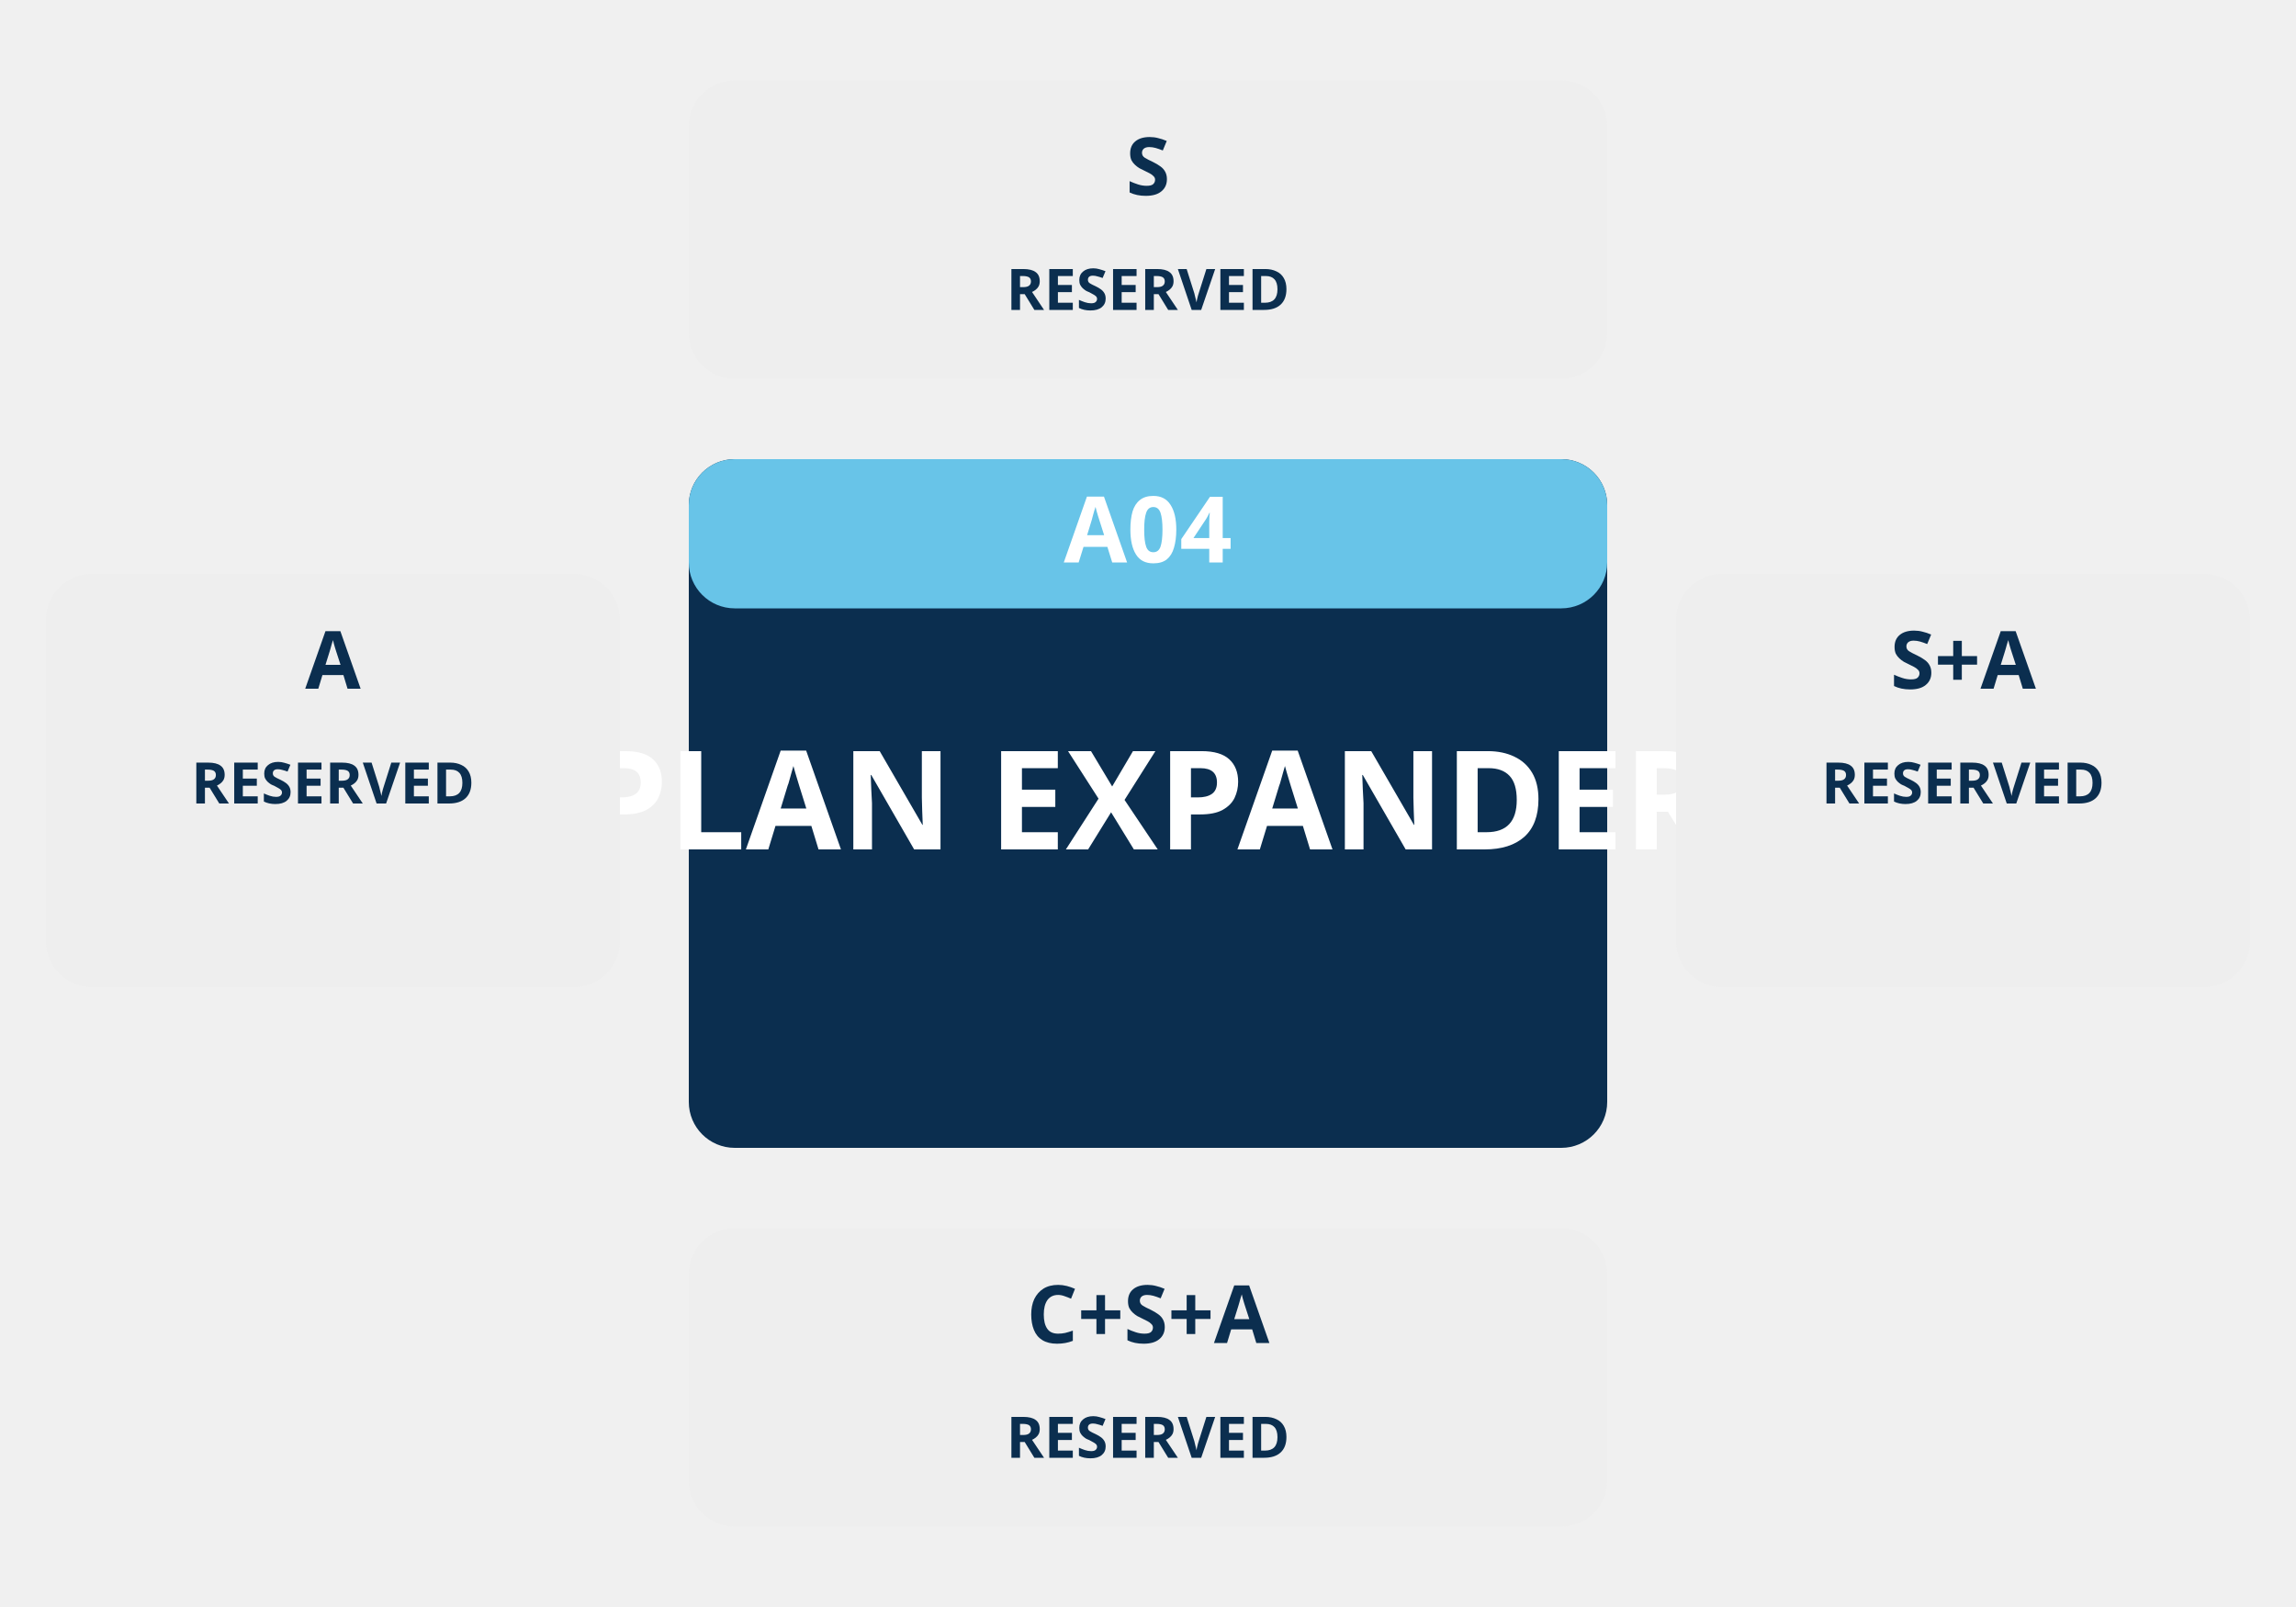
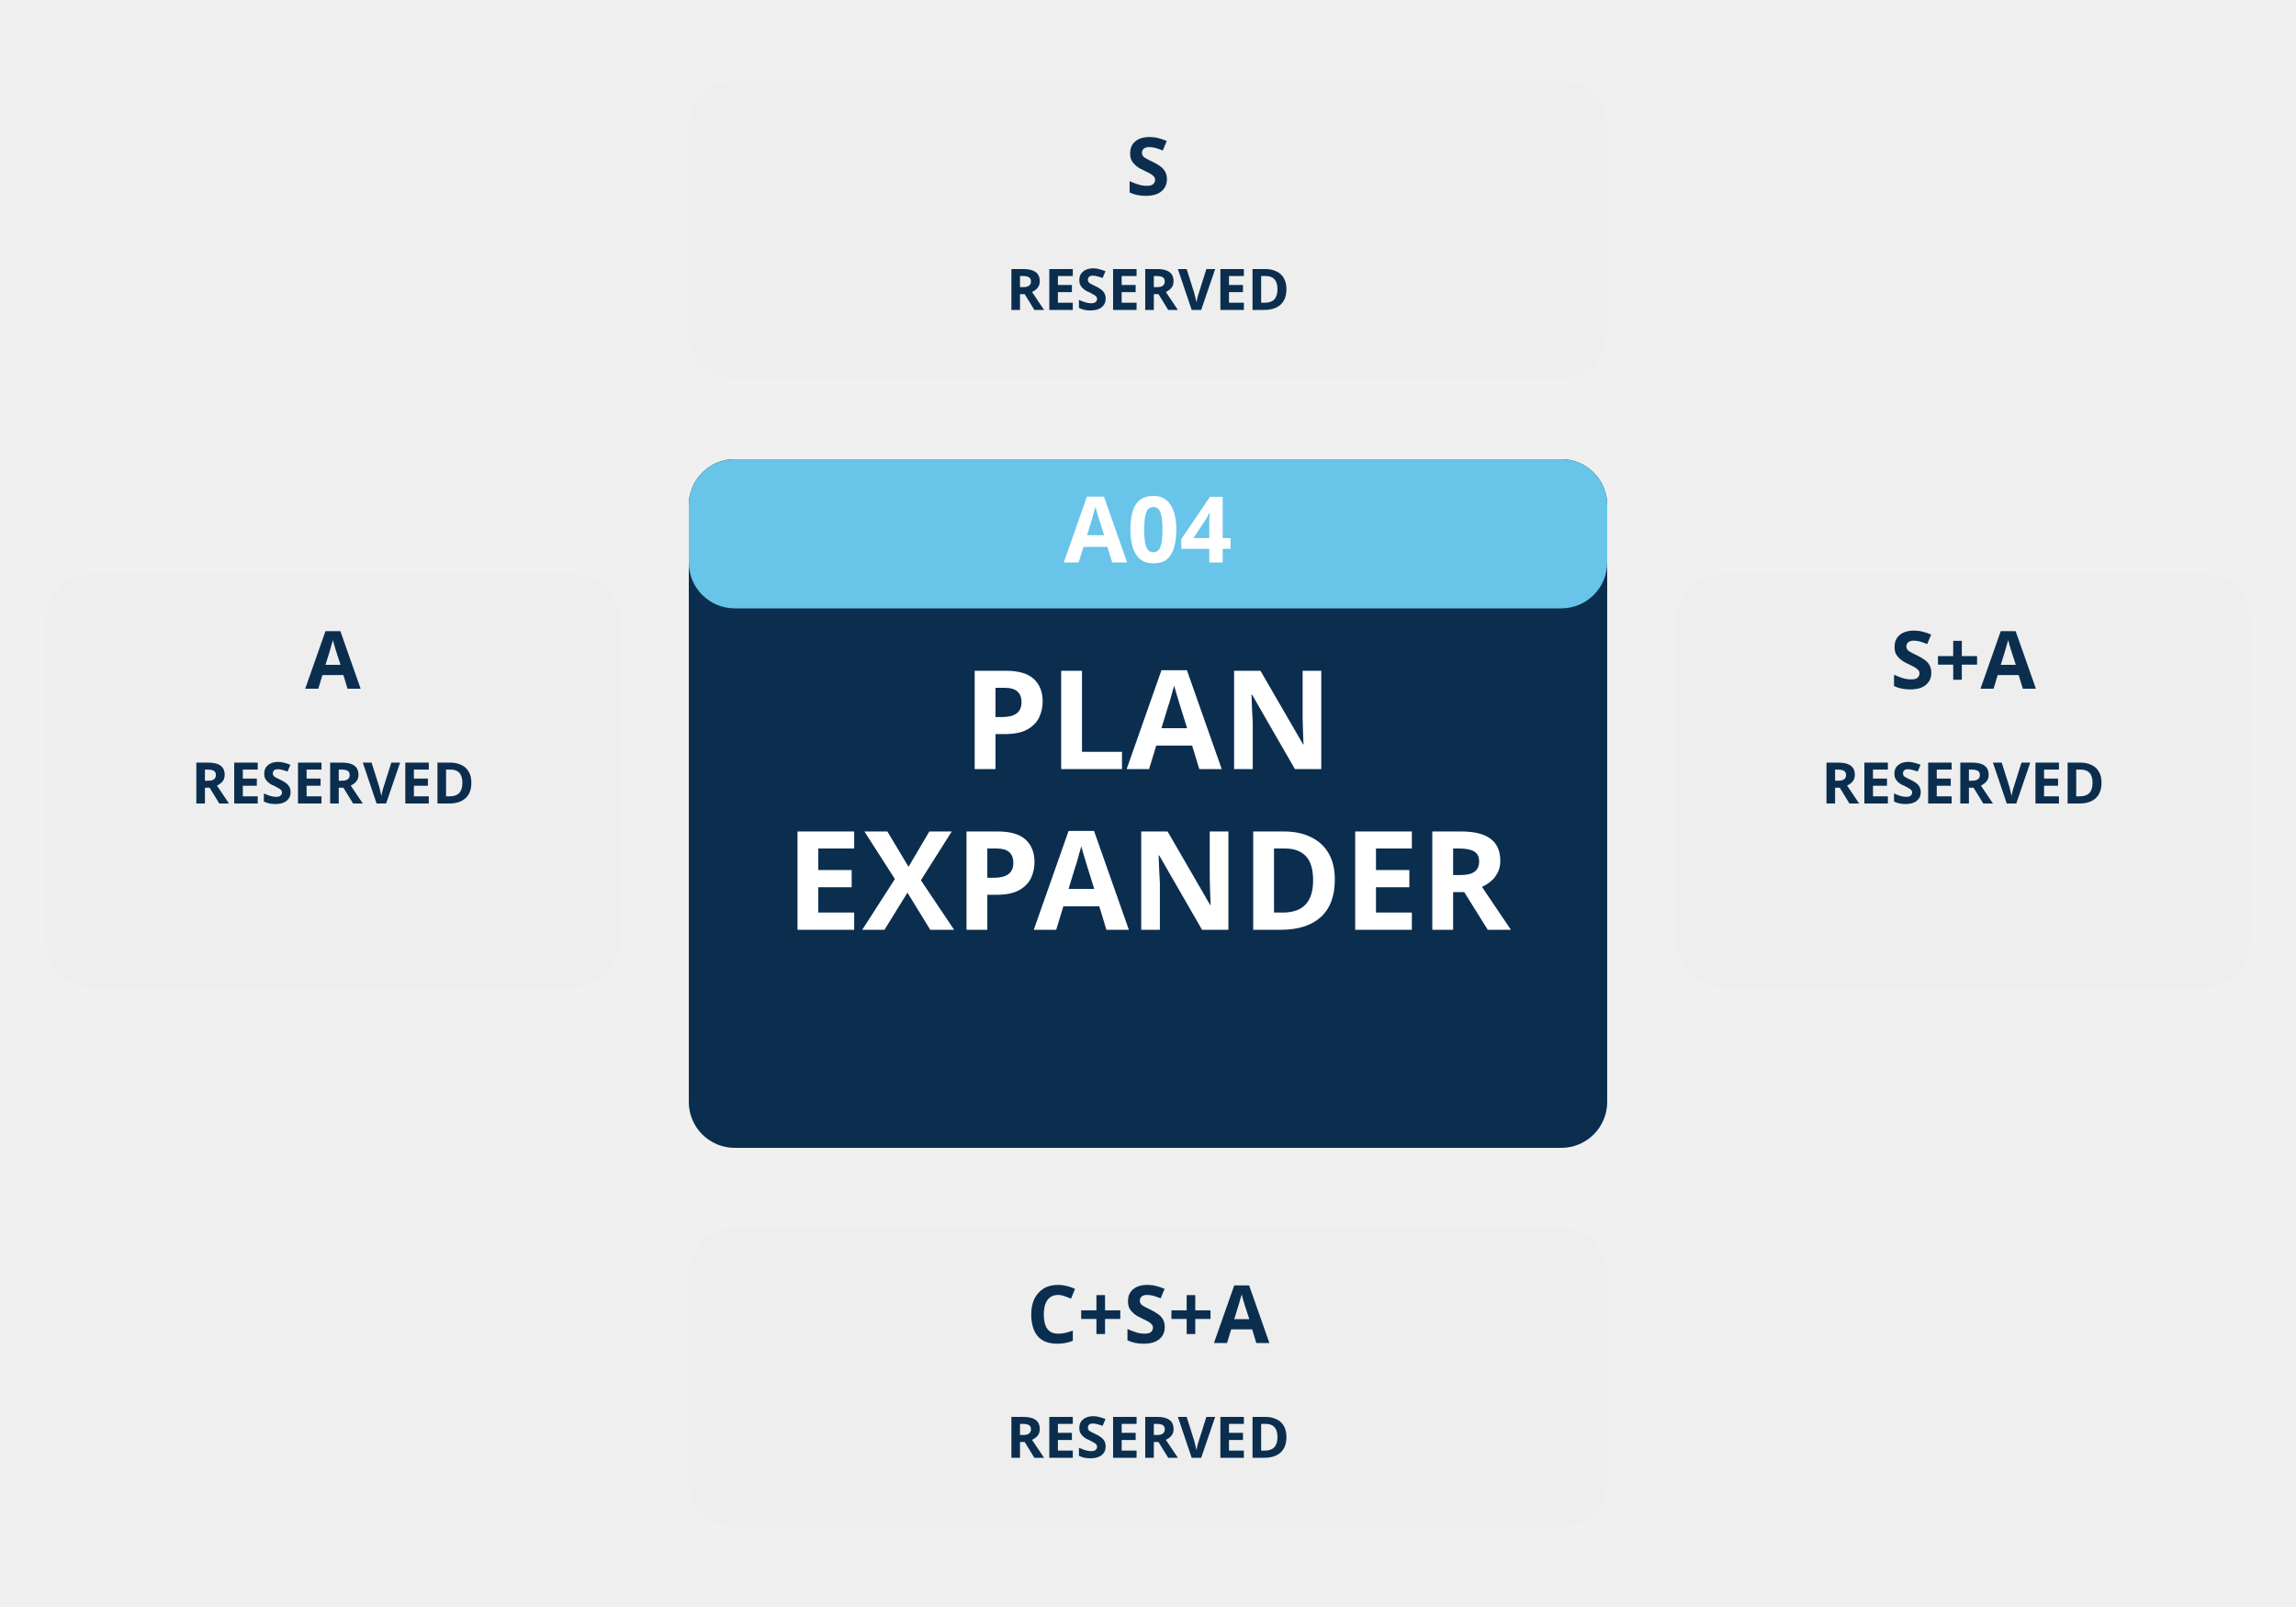
<svg xmlns="http://www.w3.org/2000/svg" width="200" height="140" viewBox="0 0 200 140" role="img" aria-labelledby="title desc">
  <style>.id{font:700 8px sans-serif;fill:#fff}.name{font:700 12px sans-serif;fill:#fff}.mod{font:700 7px sans-serif;fill:#0B2E4F;text-anchor:middle}.action{font:700 5px sans-serif;fill:#0B2E4F;text-anchor:middle}</style>
  <rect x="60" y="40" width="80" height="60" rx="4" fill="#0B2E4F" />
  <rect x="60" y="40" width="80" height="13" rx="4" fill="#68C4E8" />
  <text x="100" y="49" class="id" text-anchor="middle">A04</text>
-   <text x="100" y="74" class="name" text-anchor="middle">PLAN EXPANDER</text>
+   <text x="100" y="67" class="name" text-anchor="middle">PLAN</text>
+   <text x="100" y="81" class="name" text-anchor="middle">EXPANDER</text>
  <rect x="60" y="7" width="80" height="26" rx="4" fill="#EEEEEE" />
  <text x="100.0" y="17" class="mod">S</text>
-   <text x="100.0" y="27" class="action">RESERVED</text>
+   <text x="100.0" y="27" class="action" textLength="75" lengthAdjust="spacingAndGlyphs">RESERVED</text>
  <rect x="4" y="50" width="50" height="36" rx="4" fill="#EEEEEE" />
  <text x="29.0" y="60" class="mod">A</text>
-   <text x="29.0" y="70" class="action">RESERVED</text>
+   <text x="29.0" y="70" class="action" textLength="45" lengthAdjust="spacingAndGlyphs">RESERVED</text>
  <rect x="146" y="50" width="50" height="36" rx="4" fill="#EEEEEE" />
  <text x="171.0" y="60" class="mod">S+A</text>
-   <text x="171.0" y="70" class="action">RESERVED</text>
+   <text x="171.0" y="70" class="action" textLength="45" lengthAdjust="spacingAndGlyphs">RESERVED</text>
  <rect x="60" y="107" width="80" height="26" rx="4" fill="#EEEEEE" />
  <text x="100.0" y="117" class="mod">C+S+A</text>
-   <text x="100.0" y="127" class="action">RESERVED</text>
+   <text x="100.0" y="127" class="action" textLength="75" lengthAdjust="spacingAndGlyphs">RESERVED</text>
</svg>
